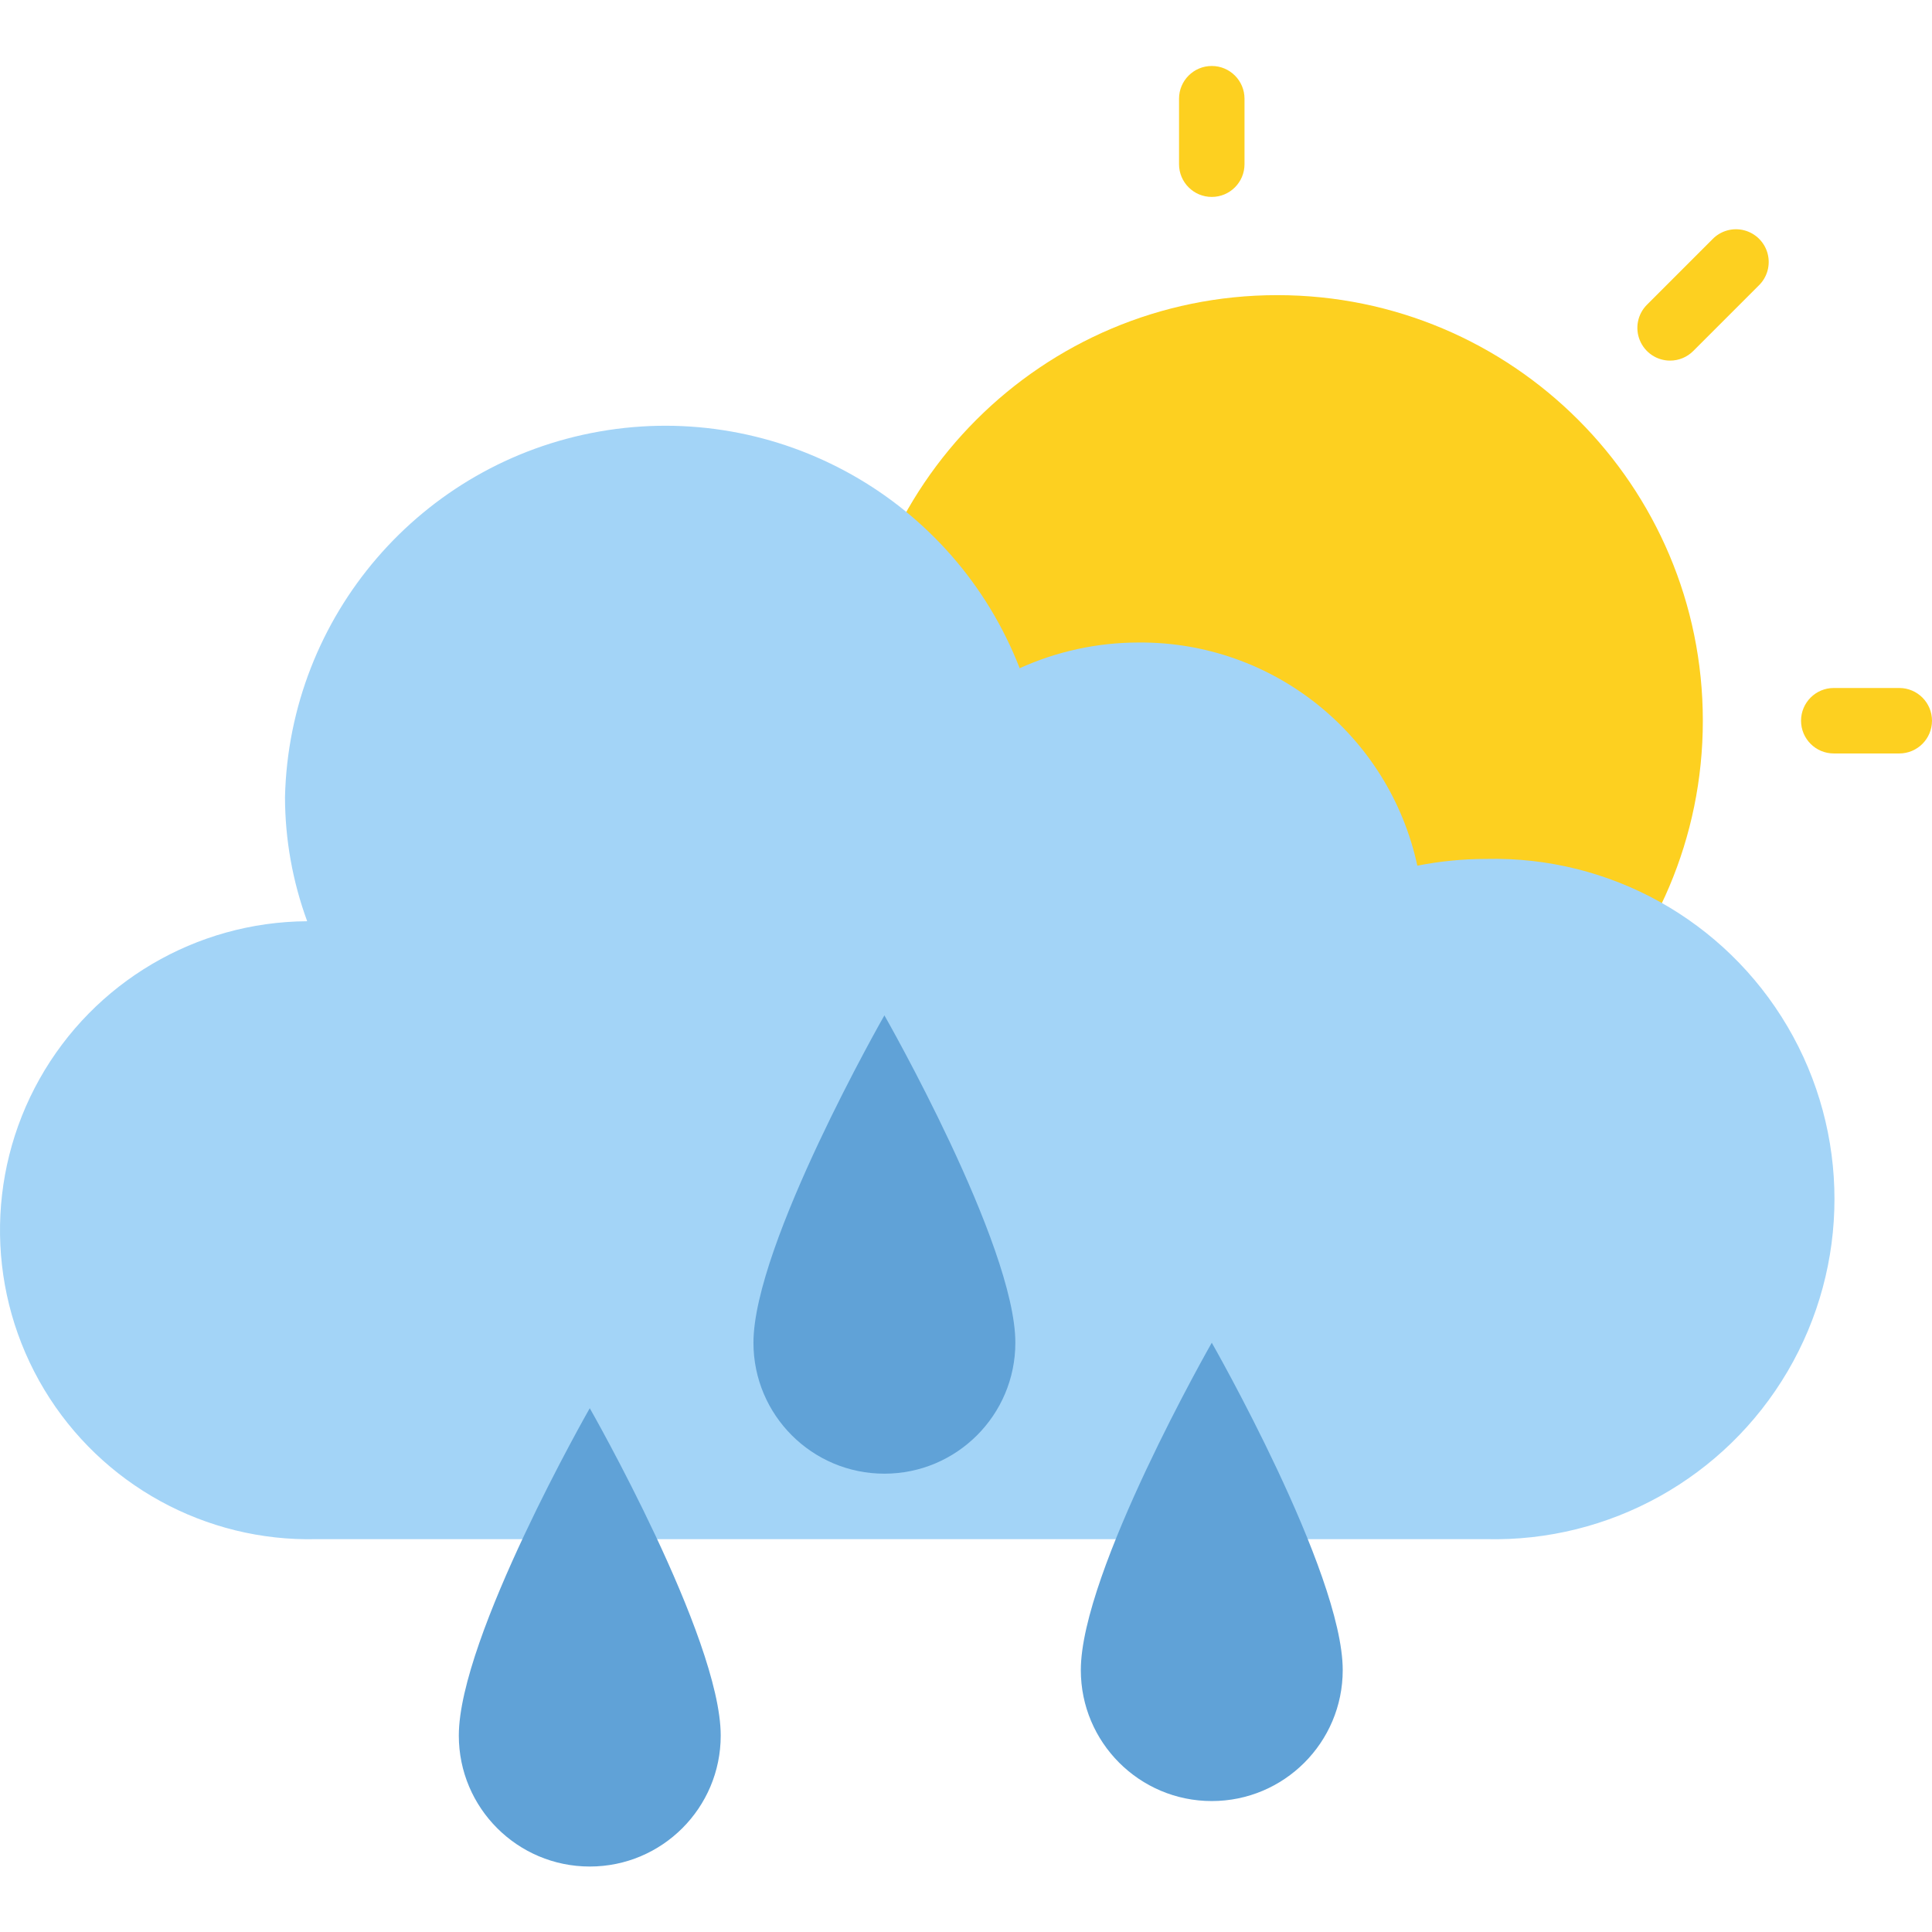
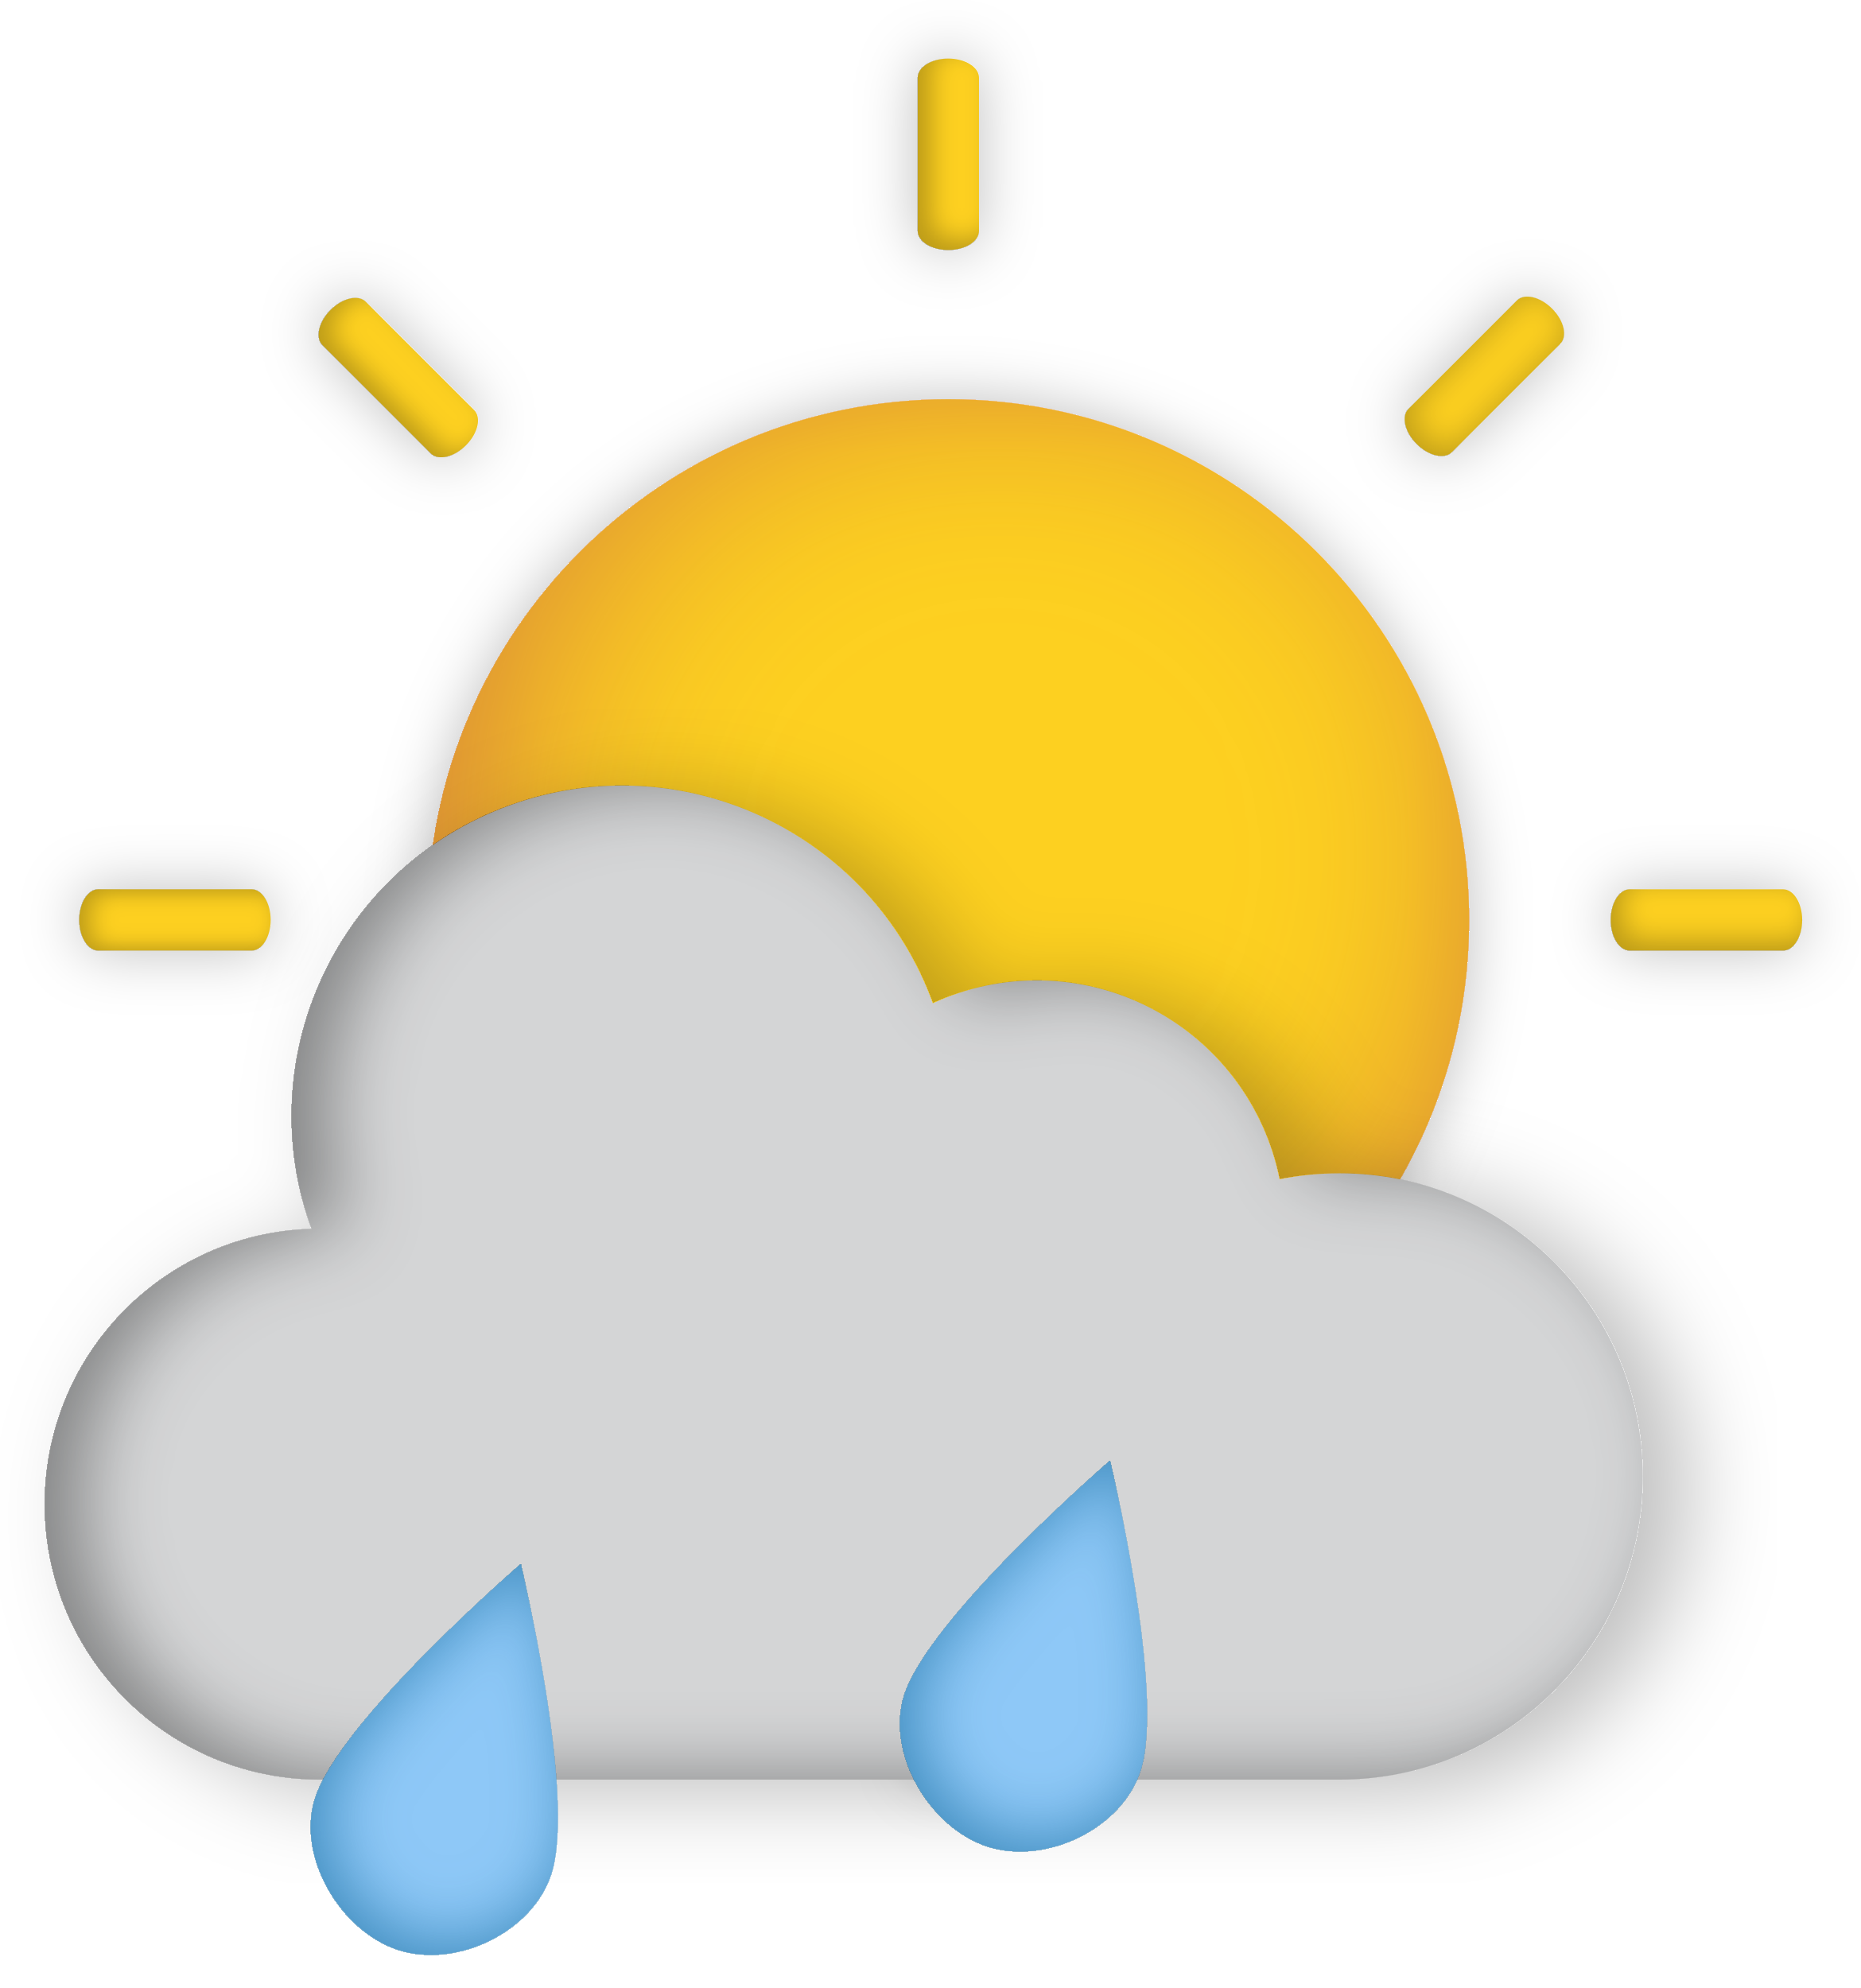
- <svg xmlns="http://www.w3.org/2000/svg" height="472pt" viewBox="0 -16 472.123 472" width="472pt">
-   <g fill="#fdd020">
-     <path d="m416.121 160.062c0 57.438-46.559 104-104 104-57.438 0-104-46.562-104-104s46.562-104 104-104c57.441 0 104 46.562 104 104zm0 0" />
-     <path d="m464.121 168.062h-16c-4.418 0-8-3.582-8-8s3.582-8 8-8h16c4.422 0 8 3.582 8 8s-3.578 8-8 8zm0 0" />
-     <path d="m296.121 32.062c-4.418 0-8-3.582-8-8v-16c0-4.418 3.582-8 8-8 4.422 0 8 3.582 8 8v16c0 4.418-3.578 8-8 8zm0 0" />
-     <path d="m408.121 72.062c-3.234 0-6.148-1.949-7.387-4.941-1.238-2.988-.555-6.426 1.734-8.715l16-16c2.008-2.082 4.98-2.914 7.777-2.184 2.797.734 4.98 2.918 5.715 5.715.73 2.797-.102 5.77-2.184 7.781l-16 16c-1.5 1.5-3.531 2.344-5.656 2.344zm0 0" />
+ <svg xmlns="http://www.w3.org/2000/svg" width="540" height="577" viewBox="0 0 540 577" fill="none">
+   <g id="Group 2">
+     <g id="Sun" filter="url(#filter0_d)">
+       <g id="Center Sun" filter="url(#filter1_i)">
+         <path d="M426.333 267C426.333 350.455 358.677 418.111 275.222 418.111C191.767 418.111 124.111 350.455 124.111 267C124.111 183.545 191.767 115.889 275.222 115.889C358.677 115.889 426.333 183.545 426.333 267Z" fill="#FDD020" />
+       </g>
+       <g id="bottom" filter="url(#filter2_i)">
+         <path d="M275.222 517C270.313 517 266.333 514.512 266.333 511.444V467C266.333 463.932 270.313 461.444 275.222 461.444C280.131 461.444 284.111 463.932 284.111 467V511.444C284.111 514.512 280.131 517 275.222 517Z" fill="#FDD020" />
+       </g>
+       <g id="top" filter="url(#filter3_i)">
+         <path d="M275.222 72.556C270.313 72.556 266.333 70.068 266.333 67V22.556C266.333 19.488 270.313 17 275.222 17C280.131 17 284.111 19.488 284.111 22.556V67C284.111 70.068 280.131 72.556 275.222 72.556Z" fill="#FDD020" />
+       </g>
+       <g id="left" filter="url(#filter4_i)">
+         <path d="M523 267C523 271.909 520.512 275.889 517.444 275.889H473C469.932 275.889 467.444 271.909 467.444 267C467.444 262.091 469.932 258.111 473 258.111H517.444C520.512 258.111 523 262.091 523 267Z" fill="#FDD020" />
+       </g>
+       <g id="left_2" filter="url(#filter5_i)">
+         <path d="M78.556 267C78.556 271.909 76.068 275.889 73 275.889H28.556C25.488 275.889 23 271.909 23 267C23 262.091 25.488 258.111 28.556 258.111H73C76.068 258.111 78.556 262.091 78.556 267Z" fill="#FDD020" />
+       </g>
+       <g id="top-left" filter="url(#filter6_i)">
+         <path d="M135.236 129.236C131.765 132.707 127.191 133.762 125.022 131.593L93.595 100.166C91.426 97.996 92.481 93.423 95.952 89.952C99.423 86.481 103.996 85.426 106.166 87.595L137.593 119.022C139.762 121.191 138.707 125.765 135.236 129.236Z" fill="#FDD020" />
+       </g>
+       <g id="top-right" filter="url(#filter7_i)">
+         <path d="M411.136 128.864C407.665 125.393 406.609 120.82 408.779 118.65L440.206 87.223C442.375 85.054 446.949 86.109 450.42 89.58C453.891 93.052 454.946 97.625 452.777 99.794L421.35 131.221C419.18 133.391 414.607 132.335 411.136 128.864Z" fill="#FDD020" />
+       </g>
+       <g id="bottom-right" filter="url(#filter8_i)">
+         <path d="M449.68 443.68C446.209 447.151 441.636 448.207 439.466 446.037L408.039 414.61C405.87 412.441 406.925 407.868 410.396 404.396C413.868 400.925 418.441 399.87 420.61 402.039L452.037 433.466C454.207 435.636 453.151 440.209 449.68 443.68Z" fill="#FDD020" />
+       </g>
+       <g id="bottom-left" filter="url(#filter9_i)">
+         <path d="M95.58 443.308C92.109 439.837 91.054 435.264 93.223 433.095L124.65 401.668C126.82 399.498 131.393 400.554 134.864 404.025C138.335 407.496 139.391 412.069 137.221 414.239L105.794 445.666C103.625 447.835 99.051 446.78 95.58 443.308Z" fill="#FDD020" />
+       </g>
+     </g>
+     <g id="Cloud" filter="url(#filter10_di)">
+       <path d="M388.755 340.541C382.905 340.541 377.066 341.127 371.333 342.283C367.01 320.705 353.032 302.299 333.412 292.337C313.787 282.374 290.679 281.956 270.707 291.2C252.632 241.414 197.621 215.709 147.835 233.783C98.049 251.861 72.344 306.872 90.418 356.658C46.806 358.037 12.357 394.131 13.009 437.762C13.665 481.389 49.185 516.432 92.82 516.502H388.755C437.342 516.502 476.736 477.112 476.736 428.522C476.736 379.931 437.342 340.541 388.755 340.541V340.541Z" fill="#D4D5D6" />
+     </g>
+     <g id="Water drop" filter="url(#filter11_i)">
+       <path d="M160.042 543.789C154.729 560.639 132.656 571.329 115.803 566.015C98.953 560.702 86.062 538.988 91.374 522.139C98.589 499.255 151.129 453.973 151.129 453.973C151.129 453.973 167.257 520.906 160.042 543.789Z" fill="#8EC8F7" />
+     </g>
+     <g id="Water drop_2" filter="url(#filter12_i)">
+       <path d="M331.042 513.789C325.729 530.639 303.656 541.329 286.803 536.015C269.953 530.702 257.062 508.988 262.374 492.139C269.589 469.255 322.129 423.973 322.129 423.973C322.129 423.973 338.257 490.906 331.042 513.789Z" fill="#8EC8F7" />
+     </g>
  </g>
-   <path d="m363.156 360.062c30.168.723 58.359-14.957 73.66-40.969 15.297-26.016 15.297-58.273 0-84.289-15.301-26.012-43.492-41.691-73.66-40.969-5.641.004-11.27.555-16.801 1.648-6.926-32.023-35.375-54.789-68.137-54.535-10.016.004-19.918 2.145-29.039 6.281-16.066-41.289-59.043-65.5-102.68-57.844s-75.805 45.047-76.855 89.34c.02 10.352 1.855 20.617 5.422 30.336-27.145.16-52.113 14.875-65.402 38.547-13.285 23.672-12.848 52.652 1.156 75.91 14 23.254 39.406 37.207 66.543 36.543" fill="#a3d4f7" />
-   <path d="m328.121 392.062c0 17.672-14.324 32-32 32-17.672 0-32-14.328-32-32 0-24 32-80 32-80s32 56 32 80zm0 0" fill="#60a2d7" />
-   <path d="m248.121 312.062c0 17.672-14.324 32-32 32-17.672 0-32-14.328-32-32 0-24 32-80 32-80s32 56 32 80zm0 0" fill="#60a2d7" />
-   <path d="m176.121 408.062c0 17.672-14.324 32-32 32-17.672 0-32-14.328-32-32 0-24 32-80 32-80s32 56 32 80zm0 0" fill="#60a2d7" />
+   <defs>
+     <filter id="filter0_d" x="6" y="0" width="534" height="534" filterUnits="userSpaceOnUse" color-interpolation-filters="sRGB">
+       <feFlood flood-opacity="0" result="BackgroundImageFix" />
+       <feColorMatrix in="SourceAlpha" type="matrix" values="0 0 0 0 0 0 0 0 0 0 0 0 0 0 0 0 0 0 127 0" result="hardAlpha" />
+       <feOffset />
+       <feGaussianBlur stdDeviation="8.5" />
+       <feComposite in2="hardAlpha" operator="out" />
+       <feColorMatrix type="matrix" values="0 0 0 0 0 0 0 0 0 0 0 0 0 0 0 0 0 0 0.25 0" />
+       <feBlend mode="normal" in2="BackgroundImageFix" result="effect1_dropShadow" />
+       <feBlend mode="normal" in="SourceGraphic" in2="effect1_dropShadow" result="shape" />
+     </filter>
+     <filter id="filter1_i" x="124.111" y="97.889" width="317.222" height="320.222" filterUnits="userSpaceOnUse" color-interpolation-filters="sRGB">
+       <feFlood flood-opacity="0" result="BackgroundImageFix" />
+       <feBlend mode="normal" in="SourceGraphic" in2="BackgroundImageFix" result="shape" />
+       <feColorMatrix in="SourceAlpha" type="matrix" values="0 0 0 0 0 0 0 0 0 0 0 0 0 0 0 0 0 0 127 0" result="hardAlpha" />
+       <feOffset dx="15" dy="-18" />
+       <feGaussianBlur stdDeviation="35.5" />
+       <feComposite in2="hardAlpha" operator="arithmetic" k2="-1" k3="1" />
+       <feColorMatrix type="matrix" values="0 0 0 0 0.842 0 0 0 0 0.522 0 0 0 0 0.221 0 0 0 1 0" />
+       <feBlend mode="normal" in2="shape" result="effect1_innerShadow" />
+     </filter>
+     <filter id="filter2_i" x="266.333" y="459.444" width="20.778" height="57.556" filterUnits="userSpaceOnUse" color-interpolation-filters="sRGB">
+       <feFlood flood-opacity="0" result="BackgroundImageFix" />
+       <feBlend mode="normal" in="SourceGraphic" in2="BackgroundImageFix" result="shape" />
+       <feColorMatrix in="SourceAlpha" type="matrix" values="0 0 0 0 0 0 0 0 0 0 0 0 0 0 0 0 0 0 127 0" result="hardAlpha" />
+       <feOffset dx="3" dy="-2" />
+       <feGaussianBlur stdDeviation="3.5" />
+       <feComposite in2="hardAlpha" operator="arithmetic" k2="-1" k3="1" />
+       <feColorMatrix type="matrix" values="0 0 0 0 0 0 0 0 0 0 0 0 0 0 0 0 0 0 0.25 0" />
+       <feBlend mode="normal" in2="shape" result="effect1_innerShadow" />
+     </filter>
+     <filter id="filter3_i" x="266.333" y="14" width="21.778" height="58.556" filterUnits="userSpaceOnUse" color-interpolation-filters="sRGB">
+       <feFlood flood-opacity="0" result="BackgroundImageFix" />
+       <feBlend mode="normal" in="SourceGraphic" in2="BackgroundImageFix" result="shape" />
+       <feColorMatrix in="SourceAlpha" type="matrix" values="0 0 0 0 0 0 0 0 0 0 0 0 0 0 0 0 0 0 127 0" result="hardAlpha" />
+       <feOffset dx="4" dy="-3" />
+       <feGaussianBlur stdDeviation="3.5" />
+       <feComposite in2="hardAlpha" operator="arithmetic" k2="-1" k3="1" />
+       <feColorMatrix type="matrix" values="0 0 0 0 0 0 0 0 0 0 0 0 0 0 0 0 0 0 0.25 0" />
+       <feBlend mode="normal" in2="shape" result="effect1_innerShadow" />
+     </filter>
+     <filter id="filter4_i" x="467.444" y="255.111" width="58.556" height="20.778" filterUnits="userSpaceOnUse" color-interpolation-filters="sRGB">
+       <feFlood flood-opacity="0" result="BackgroundImageFix" />
+       <feBlend mode="normal" in="SourceGraphic" in2="BackgroundImageFix" result="shape" />
+       <feColorMatrix in="SourceAlpha" type="matrix" values="0 0 0 0 0 0 0 0 0 0 0 0 0 0 0 0 0 0 127 0" result="hardAlpha" />
+       <feOffset dx="3" dy="-3" />
+       <feGaussianBlur stdDeviation="4" />
+       <feComposite in2="hardAlpha" operator="arithmetic" k2="-1" k3="1" />
+       <feColorMatrix type="matrix" values="0 0 0 0 0 0 0 0 0 0 0 0 0 0 0 0 0 0 0.25 0" />
+       <feBlend mode="normal" in2="shape" result="effect1_innerShadow" />
+     </filter>
+     <filter id="filter5_i" x="23" y="258.111" width="58.556" height="17.778" filterUnits="userSpaceOnUse" color-interpolation-filters="sRGB">
+       <feFlood flood-opacity="0" result="BackgroundImageFix" />
+       <feBlend mode="normal" in="SourceGraphic" in2="BackgroundImageFix" result="shape" />
+       <feColorMatrix in="SourceAlpha" type="matrix" values="0 0 0 0 0 0 0 0 0 0 0 0 0 0 0 0 0 0 127 0" result="hardAlpha" />
+       <feOffset dx="3" />
+       <feGaussianBlur stdDeviation="3.5" />
+       <feComposite in2="hardAlpha" operator="arithmetic" k2="-1" k3="1" />
+       <feColorMatrix type="matrix" values="0 0 0 0 0 0 0 0 0 0 0 0 0 0 0 0 0 0 0.25 0" />
+       <feBlend mode="normal" in2="shape" result="effect1_innerShadow" />
+     </filter>
+     <filter id="filter6_i" x="89.667" y="82.667" width="55.855" height="52.855" filterUnits="userSpaceOnUse" color-interpolation-filters="sRGB">
+       <feFlood flood-opacity="0" result="BackgroundImageFix" />
+       <feBlend mode="normal" in="SourceGraphic" in2="BackgroundImageFix" result="shape" />
+       <feColorMatrix in="SourceAlpha" type="matrix" values="0 0 0 0 0 0 0 0 0 0 0 0 0 0 0 0 0 0 127 0" result="hardAlpha" />
+       <feOffset dx="4" dy="-1" />
+       <feGaussianBlur stdDeviation="3.5" />
+       <feComposite in2="hardAlpha" operator="arithmetic" k2="-1" k3="1" />
+       <feColorMatrix type="matrix" values="0 0 0 0 0 0 0 0 0 0 0 0 0 0 0 0 0 0 0.25 0" />
+       <feBlend mode="normal" in2="shape" result="effect1_innerShadow" />
+     </filter>
+     <filter id="filter7_i" x="404.851" y="81.295" width="53.855" height="53.855" filterUnits="userSpaceOnUse" color-interpolation-filters="sRGB">
+       <feFlood flood-opacity="0" result="BackgroundImageFix" />
+       <feBlend mode="normal" in="SourceGraphic" in2="BackgroundImageFix" result="shape" />
+       <feColorMatrix in="SourceAlpha" type="matrix" values="0 0 0 0 0 0 0 0 0 0 0 0 0 0 0 0 0 0 127 0" result="hardAlpha" />
+       <feOffset dx="2" dy="-2" />
+       <feGaussianBlur stdDeviation="5" />
+       <feComposite in2="hardAlpha" operator="arithmetic" k2="-1" k3="1" />
+       <feColorMatrix type="matrix" values="0 0 0 0 0 0 0 0 0 0 0 0 0 0 0 0 0 0 0.25 0" />
+       <feBlend mode="normal" in2="shape" result="effect1_innerShadow" />
+     </filter>
+     <filter id="filter8_i" x="404.111" y="395.111" width="54.855" height="54.855" filterUnits="userSpaceOnUse" color-interpolation-filters="sRGB">
+       <feFlood flood-opacity="0" result="BackgroundImageFix" />
+       <feBlend mode="normal" in="SourceGraphic" in2="BackgroundImageFix" result="shape" />
+       <feColorMatrix in="SourceAlpha" type="matrix" values="0 0 0 0 0 0 0 0 0 0 0 0 0 0 0 0 0 0 127 0" result="hardAlpha" />
+       <feOffset dx="3" dy="-3" />
+       <feGaussianBlur stdDeviation="4" />
+       <feComposite in2="hardAlpha" operator="arithmetic" k2="-1" k3="1" />
+       <feColorMatrix type="matrix" values="0 0 0 0 0 0 0 0 0 0 0 0 0 0 0 0 0 0 0.25 0" />
+       <feBlend mode="normal" in2="shape" result="effect1_innerShadow" />
+     </filter>
+     <filter id="filter9_i" x="89.295" y="396.739" width="54.855" height="52.855" filterUnits="userSpaceOnUse" color-interpolation-filters="sRGB">
+       <feFlood flood-opacity="0" result="BackgroundImageFix" />
+       <feBlend mode="normal" in="SourceGraphic" in2="BackgroundImageFix" result="shape" />
+       <feColorMatrix in="SourceAlpha" type="matrix" values="0 0 0 0 0 0 0 0 0 0 0 0 0 0 0 0 0 0 127 0" result="hardAlpha" />
+       <feOffset dx="3" dy="-1" />
+       <feGaussianBlur stdDeviation="4" />
+       <feComposite in2="hardAlpha" operator="arithmetic" k2="-1" k3="1" />
+       <feColorMatrix type="matrix" values="0 0 0 0 0 0 0 0 0 0 0 0 0 0 0 0 0 0 0.25 0" />
+       <feBlend mode="normal" in2="shape" result="effect1_innerShadow" />
+     </filter>
+     <filter id="filter10_di" x="0" y="206" width="515.736" height="340.502" filterUnits="userSpaceOnUse" color-interpolation-filters="sRGB">
+       <feFlood flood-opacity="0" result="BackgroundImageFix" />
+       <feColorMatrix in="SourceAlpha" type="matrix" values="0 0 0 0 0 0 0 0 0 0 0 0 0 0 0 0 0 0 127 0" result="hardAlpha" />
+       <feOffset dx="13" dy="4" />
+       <feGaussianBlur stdDeviation="13" />
+       <feComposite in2="hardAlpha" operator="out" />
+       <feColorMatrix type="matrix" values="0 0 0 0 0 0 0 0 0 0 0 0 0 0 0 0 0 0 0.25 0" />
+       <feBlend mode="normal" in2="BackgroundImageFix" result="effect1_dropShadow" />
+       <feBlend mode="normal" in="SourceGraphic" in2="effect1_dropShadow" result="shape" />
+       <feColorMatrix in="SourceAlpha" type="matrix" values="0 0 0 0 0 0 0 0 0 0 0 0 0 0 0 0 0 0 127 0" result="hardAlpha" />
+       <feOffset dx="11" dy="-1" />
+       <feGaussianBlur stdDeviation="11" />
+       <feComposite in2="hardAlpha" operator="arithmetic" k2="-1" k3="1" />
+       <feColorMatrix type="matrix" values="0 0 0 0 0 0 0 0 0 0 0 0 0 0 0 0 0 0 0.38 0" />
+       <feBlend mode="normal" in2="shape" result="effect2_innerShadow" />
+     </filter>
+     <filter id="filter11_i" x="81" y="440" width="107.994" height="136.693" filterUnits="userSpaceOnUse" color-interpolation-filters="sRGB">
+       <feFlood flood-opacity="0" result="BackgroundImageFix" />
+       <feBlend mode="normal" in="SourceGraphic" in2="BackgroundImageFix" result="shape" />
+       <feColorMatrix in="SourceAlpha" type="matrix" values="0 0 0 0 0 0 0 0 0 0 0 0 0 0 0 0 0 0 127 0" result="hardAlpha" />
+       <feOffset dx="4" dy="-3" />
+       <feGaussianBlur stdDeviation="10" />
+       <feComposite in2="hardAlpha" operator="arithmetic" k2="-1" k3="1" />
+       <feColorMatrix type="matrix" values="0 0 0 0 0 0 0 0 0 0.363 0 0 0 0 0.567 0 0 0 0.57 0" />
+       <feBlend mode="normal" in2="shape" result="effect1_innerShadow" />
+     </filter>
+     <filter id="filter12_i" x="252" y="410" width="107.994" height="136.693" filterUnits="userSpaceOnUse" color-interpolation-filters="sRGB">
+       <feFlood flood-opacity="0" result="BackgroundImageFix" />
+       <feBlend mode="normal" in="SourceGraphic" in2="BackgroundImageFix" result="shape" />
+       <feColorMatrix in="SourceAlpha" type="matrix" values="0 0 0 0 0 0 0 0 0 0 0 0 0 0 0 0 0 0 127 0" result="hardAlpha" />
+       <feOffset dx="4" dy="-3" />
+       <feGaussianBlur stdDeviation="10" />
+       <feComposite in2="hardAlpha" operator="arithmetic" k2="-1" k3="1" />
+       <feColorMatrix type="matrix" values="0 0 0 0 0 0 0 0 0 0.363 0 0 0 0 0.567 0 0 0 0.57 0" />
+       <feBlend mode="normal" in2="shape" result="effect1_innerShadow" />
+     </filter>
+   </defs>
</svg>
